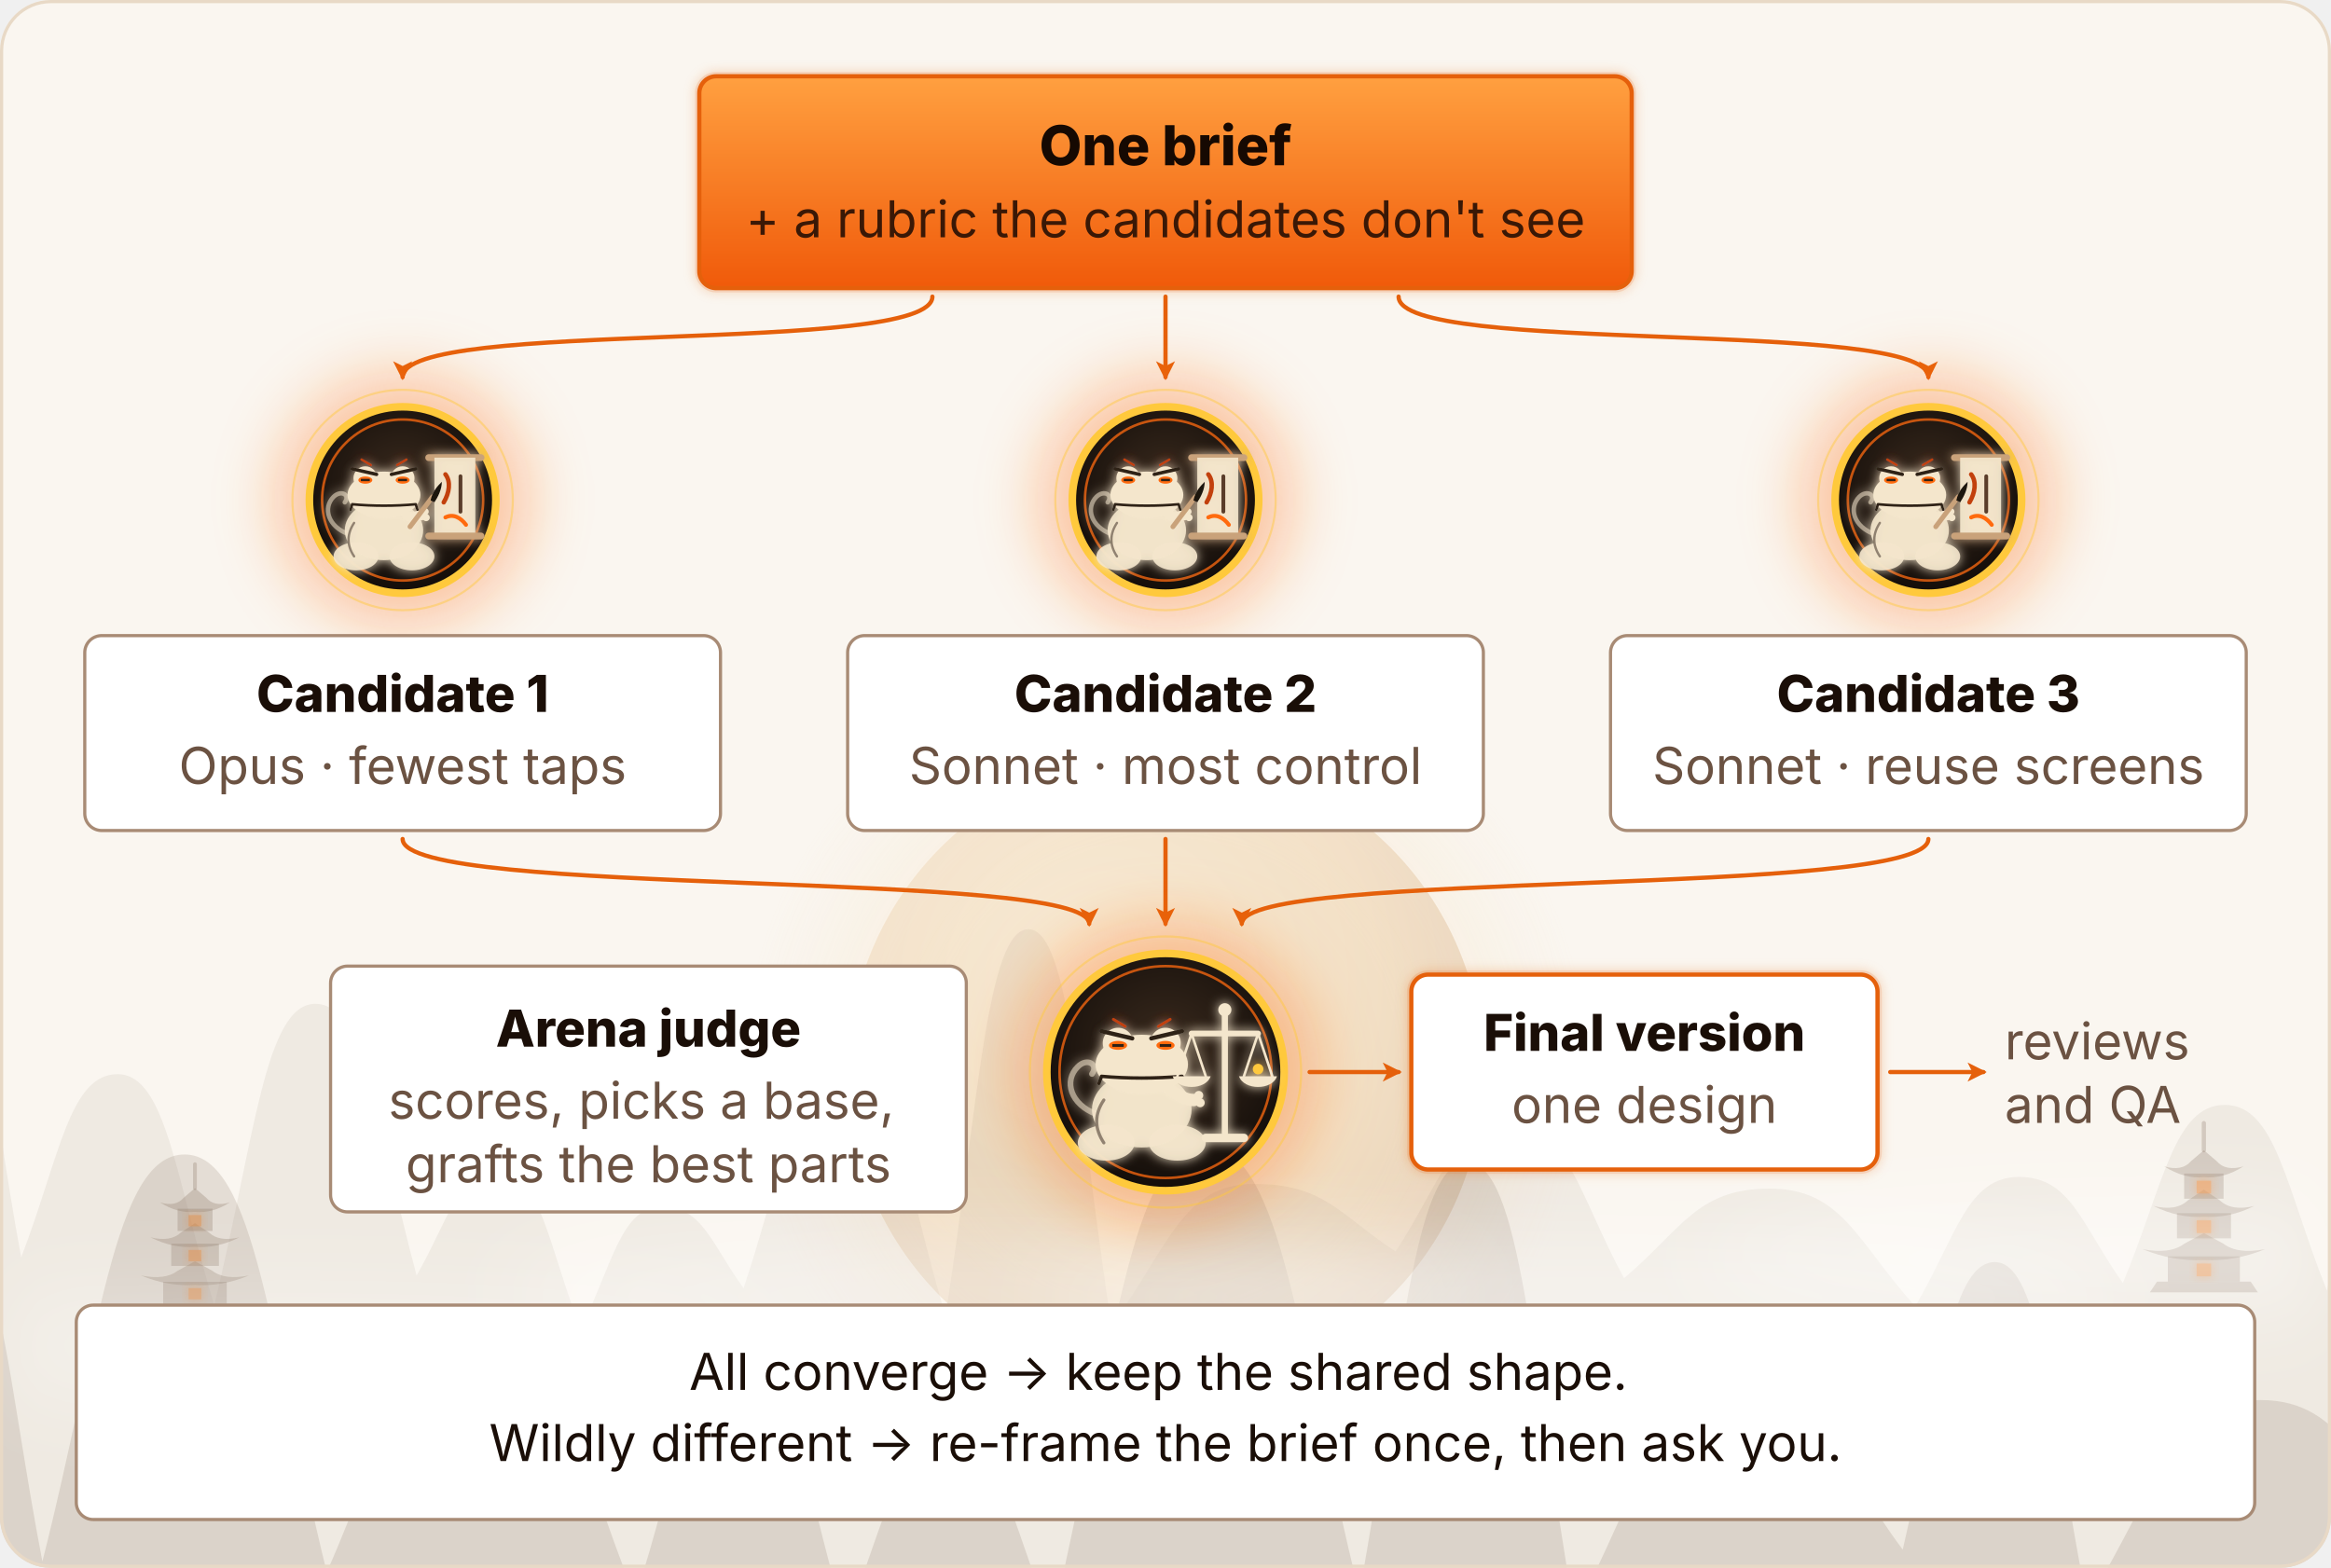
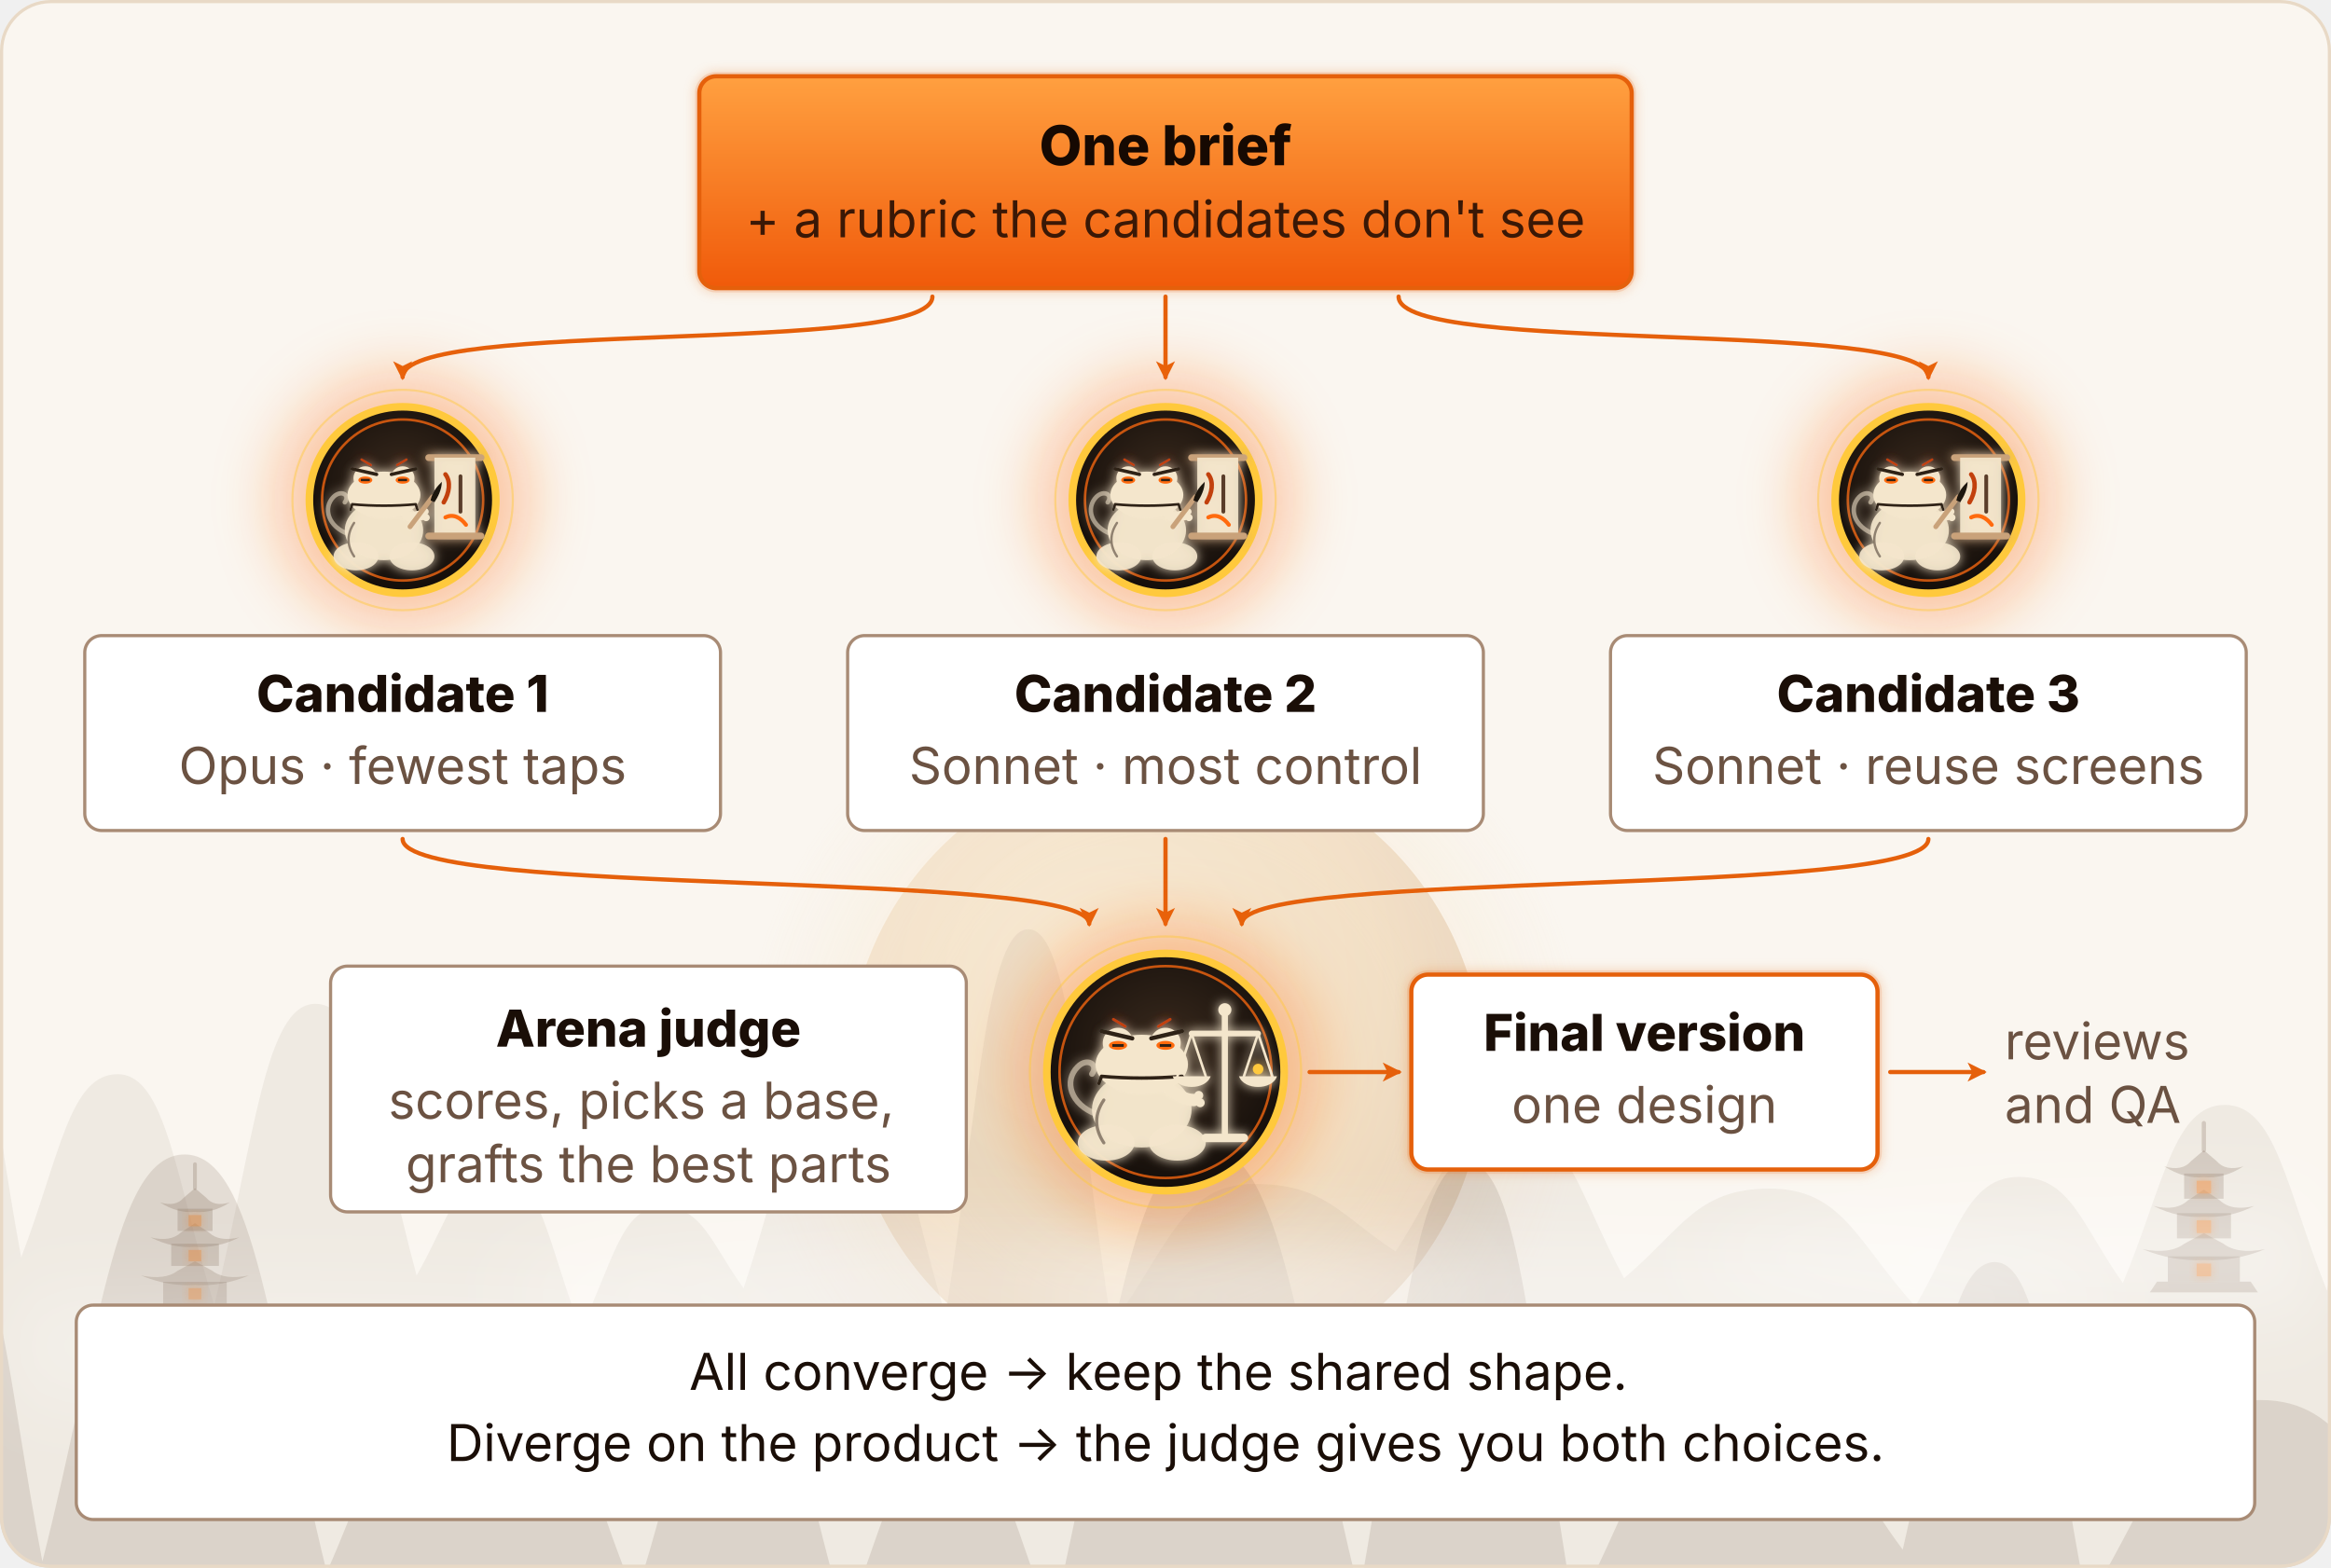
<svg xmlns="http://www.w3.org/2000/svg" viewBox="0 0 1100 740" width="1100" height="740" role="img" aria-label="The arena: one brief and a hidden rubric go to three candidates on a mix of Claude models, each with a different angle. The arena judge scores them, picks a base and grafts the best parts into one final version, which then goes through reviews and QA.">
  <style>.pulse{animation:pulse 5s ease-in-out infinite}@keyframes pulse{50%{opacity:.55}}@media (prefers-reduced-motion:reduce){.pulse{animation:none}}</style>
  <defs>
    <linearGradient id="arena-l-sky" x1="0" y1="0" x2="0" y2="1">
      <stop offset="0" stop-color="#080605" />
      <stop offset="0.45" stop-color="#1B120C" />
      <stop offset="0.72" stop-color="#22160E" />
      <stop offset="1" stop-color="#0A0706" />
    </linearGradient>
    <radialGradient id="arena-l-haze">
      <stop offset="0" stop-color="#FF8A2A" stop-opacity="0.6" />
      <stop offset="0.5" stop-color="#FF6A0F" stop-opacity="0.2" />
      <stop offset="1" stop-color="#FF6A0F" stop-opacity="0" />
    </radialGradient>
    <radialGradient id="arena-l-moonglow">
      <stop offset="0.55" stop-color="#F2CD96" stop-opacity="0.5" />
      <stop offset="1" stop-color="#F2CD96" stop-opacity="0" />
    </radialGradient>
    <radialGradient id="arena-l-moon" cx="0.4" cy="0.36" r="0.72">
      <stop offset="0" stop-color="#F8E7C6" />
      <stop offset="0.6" stop-color="#E4BC88" />
      <stop offset="1" stop-color="#B8844F" />
    </radialGradient>
    <radialGradient id="arena-l-iris" cx="0.51" cy="0.52" r="0.56">
      <stop offset="0" stop-color="#FFF4C2" />
      <stop offset="0.16" stop-color="#FFD54A" />
      <stop offset="0.4" stop-color="#FDB022" />
      <stop offset="0.66" stop-color="#EE7A0C" />
      <stop offset="0.86" stop-color="#A83E08" />
      <stop offset="1" stop-color="#4A1803" />
    </radialGradient>
    <linearGradient id="arena-l-lid" x1="0" y1="0.34" x2="0" y2="0.96">
      <stop offset="0" stop-color="#000" stop-opacity="0.85" />
      <stop offset="1" stop-color="#000" stop-opacity="0" />
    </linearGradient>
    <linearGradient id="arena-l-markR" x1="0" y1="0.5" x2="1" y2="0.3">
      <stop offset="0" stop-color="#B83A0A" />
      <stop offset="0.55" stop-color="#FF6A0F" />
      <stop offset="1" stop-color="#FFB050" />
    </linearGradient>
    <linearGradient id="arena-l-markL" x1="1" y1="0.5" x2="0" y2="0.3">
      <stop offset="0" stop-color="#B83A0A" />
      <stop offset="0.55" stop-color="#FF6A0F" />
      <stop offset="1" stop-color="#FFB050" />
    </linearGradient>
    <linearGradient id="arena-l-skin" x1="0" y1="0" x2="0" y2="1">
      <stop offset="0" stop-color="#040202" />
      <stop offset="0.32" stop-color="#1A110B" />
      <stop offset="0.6" stop-color="#33231A" />
      <stop offset="0.86" stop-color="#2C1E14" />
      <stop offset="1" stop-color="#3A2618" />
    </linearGradient>
    <linearGradient id="arena-l-robe" x1="0" y1="0" x2="0" y2="1">
      <stop offset="0" stop-color="#2B2018" />
      <stop offset="1" stop-color="#100B08" />
    </linearGradient>
    <linearGradient id="arena-l-bust" x1="0" y1="0" x2="0" y2="1">
      <stop offset="0" stop-color="#2B2018" />
      <stop offset="1" stop-color="#0A0604" />
    </linearGradient>
    <linearGradient id="arena-l-hood" x1="0" y1="0" x2="0" y2="1">
      <stop offset="0" stop-color="#382A1F" />
      <stop offset="1" stop-color="#18120D" />
    </linearGradient>
    <linearGradient id="arena-l-rock" x1="0" y1="0" x2="0" y2="1">
      <stop offset="0" stop-color="#33271D" />
      <stop offset="1" stop-color="#0D0907" />
    </linearGradient>
    <radialGradient id="arena-l-disc" cx="0.5" cy="0.42" r="0.62">
      <stop offset="0" stop-color="#3B2B1E" />
      <stop offset="1" stop-color="#100B08" />
    </radialGradient>
    <radialGradient id="arena-l-orb" cx="0.4" cy="0.38" r="0.65">
      <stop offset="0" stop-color="#FFF6D0" />
      <stop offset="0.45" stop-color="#FFC93C" />
      <stop offset="1" stop-color="#FF6A0F" />
    </radialGradient>
    <linearGradient id="arena-l-fall" x1="0" y1="0" x2="0" y2="1">
      <stop offset="0" stop-color="#F4E6CC" stop-opacity="0.95" />
      <stop offset="1" stop-color="#F4E6CC" stop-opacity="0" />
    </linearGradient>
    <linearGradient id="arena-l-word" x1="0" y1="0" x2="0" y2="1">
      <stop offset="0.2" stop-color="#FFF8EC" />
      <stop offset="0.5" stop-color="#FFD27A" />
      <stop offset="0.72" stop-color="#FF8A2A" />
      <stop offset="0.9" stop-color="#E2470A" />
    </linearGradient>
    <linearGradient id="arena-l-chief" x1="0" y1="0" x2="0" y2="1">
      <stop offset="0" stop-color="#FFA040" />
      <stop offset="1" stop-color="#F05A0A" />
    </linearGradient>
    <filter id="arena-l-wordglow" x="-10%" y="-20%" width="120%" height="140%">
      <feGaussianBlur in="SourceAlpha" stdDeviation="10" result="b" />
      <feFlood flood-color="#FF6A0F" flood-opacity="0.7" />
      <feComposite in2="b" operator="in" result="g" />
      <feMerge>
        <feMergeNode in="g" />
        <feMergeNode in="SourceGraphic" />
      </feMerge>
    </filter>
    <filter id="arena-l-glow" x="-50%" y="-50%" width="200%" height="200%">
      <feGaussianBlur in="SourceGraphic" stdDeviation="2.6" result="b" />
      <feMerge>
        <feMergeNode in="b" />
        <feMergeNode in="SourceGraphic" />
      </feMerge>
    </filter>
    <filter id="arena-l-blur" x="-50%" y="-50%" width="200%" height="200%">
      <feGaussianBlur stdDeviation="14" />
    </filter>
    <filter id="arena-l-mist" x="-30%" y="-200%" width="160%" height="500%">
      <feGaussianBlur stdDeviation="20" />
    </filter>
    <marker id="arena-l-hot" viewBox="0 0 12 12" refX="10" refY="6" markerWidth="9" markerHeight="9" markerUnits="userSpaceOnUse" orient="auto-start-reverse">
      <path d="M0 0 L12 6 L0 12 L3 6 z" fill="#E5600B" />
    </marker>
    <marker id="arena-l-muted" viewBox="0 0 12 12" refX="10" refY="6" markerWidth="9" markerHeight="9" markerUnits="userSpaceOnUse" orient="auto-start-reverse">
      <path d="M0 0 L12 6 L0 12 L3 6 z" fill="#A88B75" />
    </marker>
    <marker id="arena-l-bad" viewBox="0 0 12 12" refX="10" refY="6" markerWidth="9" markerHeight="9" markerUnits="userSpaceOnUse" orient="auto-start-reverse">
      <path d="M0 0 L12 6 L0 12 L3 6 z" fill="#C7361F" />
    </marker>
    <marker id="arena-l-loop" viewBox="0 0 12 12" refX="10" refY="6" markerWidth="9" markerHeight="9" markerUnits="userSpaceOnUse" orient="auto-start-reverse">
      <path d="M0 0 L12 6 L0 12 L3 6 z" fill="#B4470C" />
    </marker>
    <clipPath id="arena-l-frame">
      <rect width="1100" height="740" rx="24" />
    </clipPath>
  </defs>
  <g clip-path="url(#arena-l-frame)">
    <rect width="1100" height="740" rx="24" fill="#FAF6F0" />
    <circle cx="550" cy="506" r="201.6" fill="url(#arena-l-moonglow)" opacity="0.4" />
    <circle cx="550" cy="506" r="150" fill="url(#arena-l-moon)" opacity="0.3" />
    <path d="M-60 740 L-60 630 C-46 534.3 -42.5 456 -25 456 C-7.5 456 -4 517.9 10 593.5 C28.2 545.9 32.8 507 55.5 507 C78.3 507 82.9 556 101.1 616 C120.2 537.8 125 473.8 148.8 473.8 C172.7 473.8 177.5 531.5 196.6 602 C212.1 575 215.9 553 235.3 553 C254.6 553 258.5 586.5 274 627.5 C289.4 595.7 293.2 569.6 312.4 569.6 C331.6 569.6 335.5 586.9 350.9 608 C369.9 551.4 374.7 505.1 398.5 505.1 C422.3 505.1 427.1 557.3 446.2 621.1 C461.8 520.7 465.7 438.6 485.3 438.6 C504.9 438.6 508.8 522.8 524.5 625.7 C551.3 588.9 558 558.8 591.6 558.8 C625.1 558.8 631.8 573.1 658.6 590.7 C680.2 557.7 685.6 530.7 712.5 530.7 C739.4 530.7 744.8 563.4 766.4 603.3 C793.8 580.1 800.7 561 835.1 561 C869.4 561 876.3 586.1 903.8 616.6 C923.4 583 928.3 555.5 952.8 555.5 C977.3 555.5 982.2 578 1001.8 605.6 C1021 559.3 1025.9 521.5 1049.9 521.5 C1074 521.5 1078.8 561 1098.1 609.2 C1117 515.6 1121.7 439 1145.2 439 C1168.8 439 1173.5 511.6 1192.4 600.4 L1192.4 740 Z" fill="#8C7867" opacity="0.1" />
    <path d="M1014.5 610 L1065.5 610 L1062.1 604.9 L1017.9 604.9 Z" fill="#8C7867" opacity="0.3" />
    <path d="M1023 604.9 L1057 604.9 L1057 593 L1023 593 Z" fill="#8C7867" opacity="0.3" />
    <path d="M1011.1 589.6 Q1024.1 592.1 1030.8 587 L1040 582 L1049.2 587 Q1055.9 592.1 1068.9 589.6 Q1054.5 595.5 1040 594.7 Q1025.5 595.5 1011.1 589.6 Z" fill="#8C7867" opacity="0.3" />
    <path d="M1036.6 602.4 L1043.4 602.4 L1043.4 596.4 L1036.6 596.4 Z" fill="#FF8A2A" opacity="0.48" filter="url(#arena-l-glow)" />
    <path d="M1027.3 584.5 L1052.8 584.5 L1052.8 572.6 L1027.3 572.6 Z" fill="#8C7867" opacity="0.3" />
    <path d="M1016.2 569.2 Q1026.9 571.8 1032.4 566.6 L1040 561.5 L1047.6 566.6 Q1053.1 571.8 1063.8 569.2 Q1051.9 575.1 1040 574.3 Q1028.1 575.1 1016.2 569.2 Z" fill="#8C7867" opacity="0.3" />
    <path d="M1036.6 582 L1043.4 582 L1043.4 576 L1036.6 576 Z" fill="#FF8A2A" opacity="0.48" filter="url(#arena-l-glow)" />
    <path d="M1030.7 565.8 L1049.3 565.8 L1049.3 553.9 L1030.7 553.9 Z" fill="#8C7867" opacity="0.3" />
    <path d="M1021.3 550.5 Q1029.7 553 1034 548 L1040 542.9 L1046 548 Q1050.3 553 1058.7 550.5 Q1049.3 556.5 1040 555.6 Q1030.7 556.5 1021.3 550.5 Z" fill="#8C7867" opacity="0.3" />
    <path d="M1036.6 563.3 L1043.4 563.3 L1043.4 557.3 L1036.6 557.3 Z" fill="#FF8A2A" opacity="0.48" filter="url(#arena-l-glow)" />
    <path d="M1040 542.9 L1040 530.1" fill="none" stroke="#8C7867" stroke-width="2" stroke-linecap="round" opacity="0.3" />
    <path d="M69.5 620 L114.5 620 L111.5 615.5 L72.5 615.5 Z" fill="#8C7867" opacity="0.3" />
    <path d="M77 615.5 L107 615.5 L107 605 L77 605 Z" fill="#8C7867" opacity="0.3" />
    <path d="M66.5 602 Q78 604.3 83.8 599.8 L92 595.3 L100.2 599.8 Q106 604.3 117.5 602 Q104.8 607.3 92 606.5 Q79.3 607.3 66.5 602 Z" fill="#8C7867" opacity="0.3" />
    <path d="M89 613.3 L95 613.3 L95 608 L89 608 Z" fill="#FF8A2A" opacity="0.48" filter="url(#arena-l-glow)" />
    <path d="M80.8 597.5 L103.3 597.5 L103.3 587 L80.8 587 Z" fill="#8C7867" opacity="0.3" />
    <path d="M71 584 Q80.5 586.3 85.3 581.8 L92 577.3 L98.7 581.8 Q103.5 586.3 113 584 Q102.5 589.3 92 588.5 Q81.5 589.3 71 584 Z" fill="#8C7867" opacity="0.3" />
    <path d="M89 595.3 L95 595.3 L95 590 L89 590 Z" fill="#FF8A2A" opacity="0.48" filter="url(#arena-l-glow)" />
    <path d="M83.8 581 L100.3 581 L100.3 570.5 L83.8 570.5 Z" fill="#8C7867" opacity="0.3" />
    <path d="M75.5 567.5 Q82.9 569.8 86.7 565.3 L92 560.8 L97.3 565.3 Q101.1 569.8 108.5 567.5 Q100.3 572.8 92 572 Q83.8 572.8 75.5 567.5 Z" fill="#8C7867" opacity="0.3" />
    <path d="M89 578.8 L95 578.8 L95 573.5 L89 573.5 Z" fill="#FF8A2A" opacity="0.48" filter="url(#arena-l-glow)" />
    <path d="M92 560.8 L92 549.5" fill="none" stroke="#8C7867" stroke-width="1.8" stroke-linecap="round" opacity="0.3" />
    <path d="M-60 740 L-60 770 C-44 668.6 -40 585.6 -20 585.6 C0 585.6 4 653.7 20 737 C46.9 631.4 53.6 544.9 87.1 544.9 C120.7 544.9 127.4 633.6 154.2 742 C183.3 677 190.6 623.9 227 623.9 C263.4 623.9 270.7 682.4 299.8 754 C319.6 693.3 324.5 643.5 349.3 643.5 C374.1 643.5 379 698.2 398.9 765 C418.4 717.8 423.3 679.2 447.7 679.2 C472.1 679.2 477 718.3 496.5 766 C525.5 642.2 532.8 541 569 541 C605.3 541 612.5 636 641.5 752.1 C661.8 640.1 666.9 548.5 692.3 548.5 C717.6 548.5 722.7 644.3 743 761.4 C774 703.4 781.7 655.9 820.4 655.9 C859.2 655.9 866.9 689.9 897.9 731.4 C915.3 656.8 919.7 595.7 941.4 595.7 C963.2 595.7 967.5 668.1 984.9 756.6 C1017.6 703.9 1025.8 660.8 1066.6 660.8 C1107.5 660.8 1115.7 697.9 1148.4 743.2 C1178.7 691.3 1186.3 648.9 1224.3 648.9 C1262.3 648.9 1269.9 699.4 1300.2 761.1 L1300.2 740 Z" fill="#8C7867" opacity="0.2" />
    <ellipse cx="140" cy="635.2" rx="223.1" ry="26" fill="#FFFFFF" opacity="0.3" filter="url(#arena-l-mist)" />
    <ellipse cx="463.8" cy="612" rx="226.3" ry="26" fill="#FFFFFF" opacity="0.4" filter="url(#arena-l-mist)" />
    <ellipse cx="745.3" cy="612.6" rx="254.8" ry="26" fill="#FFFFFF" opacity="0.4" filter="url(#arena-l-mist)" />
    <ellipse cx="1029" cy="594.5" rx="229.9" ry="26" fill="#FFFFFF" opacity="0.4" filter="url(#arena-l-mist)" />
    <rect x="330" y="36" width="440" height="100" rx="8" fill="none" stroke="#E5600B" stroke-width="4" opacity="0.25" filter="url(#arena-l-glow)" />
    <rect x="330" y="36" width="440" height="100" rx="8" fill="url(#arena-l-chief)" stroke="#E5600B" stroke-width="2" />
    <text x="550" y="78" font-family="-apple-system, BlinkMacSystemFont, 'Segoe UI', Inter, Helvetica, Arial, sans-serif" font-size="26" font-weight="800" fill="#160902" text-anchor="middle">
      <tspan x="550" dy="0">One brief</tspan>
    </text>
    <text x="550" y="112" font-family="-apple-system, BlinkMacSystemFont, 'Segoe UI', Inter, Helvetica, Arial, sans-serif" font-size="24" font-weight="400" fill="#3A1806" text-anchor="middle">
      <tspan x="550" dy="0">+ a rubric the candidates don't see</tspan>
    </text>
    <path d="M440 140 C 440 168, 190 150, 190 178" fill="none" stroke="#E5600B" stroke-width="2" stroke-linecap="round" stroke-linejoin="round" marker-end="url(#arena-l-hot)" />
    <path d="M550 140 C 550 168, 550 150, 550 178" fill="none" stroke="#E5600B" stroke-width="2" stroke-linecap="round" stroke-linejoin="round" marker-end="url(#arena-l-hot)" />
    <path d="M660 140 C 660 168, 910 150, 910 178" fill="none" stroke="#E5600B" stroke-width="2" stroke-linecap="round" stroke-linejoin="round" marker-end="url(#arena-l-hot)" />
    <g class="pulse">
      <circle cx="190" cy="236" r="60" fill="#FF6A0F" opacity="0.34" filter="url(#arena-l-blur)" />
    </g>
    <circle cx="190" cy="236" r="52" fill="none" stroke="#FFC93C" stroke-width="1" opacity="0.45" />
    <circle cx="190" cy="236" r="44" fill="url(#arena-l-disc)" stroke="#FFC93C" stroke-width="3.6" />
    <circle cx="190" cy="236" r="38" fill="none" stroke="#FF6A0F" stroke-width="1.2" opacity="0.75" />
    <g filter="url(#arena-l-glow)">
      <path d="M164.5 252.1 C154.8 248.6 152.2 239.8 157.4 234.5 C161 231 165.4 233.6 162.7 237.1" fill="none" stroke="#F4E6CC" stroke-width="2.1" stroke-linecap="round" opacity="0.55" />
      <ellipse cx="168" cy="262.6" rx="10.6" ry="6.6" fill="#F4E6CC" opacity="0.9" />
      <ellipse cx="194.4" cy="262.6" rx="10.6" ry="6.6" fill="#F4E6CC" opacity="0.9" />
      <ellipse cx="181.2" cy="250.3" rx="18.5" ry="14.1" fill="#F4E6CC" opacity="0.9" />
      <ellipse cx="181.2" cy="233.6" rx="17.2" ry="11" fill="#F4E6CC" />
      <circle cx="172.4" cy="225.7" r="5.6" fill="#F4E6CC" />
      <circle cx="190" cy="225.7" r="5.6" fill="#F4E6CC" />
      <ellipse cx="172.4" cy="226.6" rx="3.3" ry="1.7" fill="#FF6A0F" />
      <ellipse cx="190" cy="226.6" rx="3.3" ry="1.7" fill="#FF6A0F" />
      <rect x="170.3" y="226" width="4.2" height="1.1" rx="0" fill="#2E2016" />
      <rect x="187.9" y="226" width="4.2" height="1.1" rx="0" fill="#2E2016" />
      <path d="M166.2 221.3 L177.7 223.9 M196.2 221.3 L184.7 223.9" fill="none" stroke="#2E2016" stroke-width="1.6" stroke-linecap="round" />
      <path d="M166.2 238 C175.9 238.9 186.5 238.9 196.2 238 M166.2 238 L165.4 240.6 M196.2 238 L197 240.6" fill="none" stroke="#2E2016" stroke-width="1.2" stroke-linecap="round" />
      <path d="M170.6 216.9 L175 219.5 M191.8 216.9 L187.4 219.5" fill="none" stroke="#C2410C" stroke-width="1.1" stroke-linecap="round" />
      <path d="M167.1 246.8 C163.6 252.1 163.6 257.4 167.1 262.6" fill="none" stroke="#2E2016" stroke-width="1.1" stroke-linecap="round" opacity="0.5" />
      <path d="M191.8 243.3 C195.3 245 195.3 243.3 198.8 243.3" fill="none" stroke="#F4E6CC" stroke-width="4.6" stroke-linecap="round" />
      <circle cx="200.6" cy="241.5" r="1.7" fill="#F4E6CC" />
      <circle cx="201.1" cy="244.3" r="1.7" fill="#F4E6CC" />
      <path d="M202.3 216 L227 216" fill="none" stroke="#C9A27A" stroke-width="3.2" stroke-linecap="round" />
      <path d="M205 216 L224.3 216 L224.3 253 L205 253 Z" fill="#F4E6CC" opacity="0.92" />
      <path d="M210.2 223.9 C212.9 227.4 212 232.7 209.4 237.1" fill="none" stroke="#C2410C" stroke-width="2.1" stroke-linecap="round" />
      <path d="M217.3 224.8 L217.3 241.5" fill="none" stroke="#5A3E2A" stroke-width="1.8" stroke-linecap="round" />
      <path d="M210.2 244.2 C213.8 242.4 217.3 244.2 219.9 247.7" fill="none" stroke="#FF6A0F" stroke-width="1.9" stroke-linecap="round" />
      <path d="M202.3 253 L227 253" fill="none" stroke="#C9A27A" stroke-width="3.2" stroke-linecap="round" />
      <path d="M193.5 248.6 L204.1 234.5" fill="none" stroke="#C9A27A" stroke-width="2.3" stroke-linecap="round" />
      <path d="M203.2 236.2 C204.1 231.8 206.7 229.2 208.5 227.4 C208.5 231 206.7 234.5 205 237.1 Z" fill="#1A120C" />
    </g>
    <rect x="40" y="300" width="300" height="92" rx="8" fill="#FFFFFF" stroke="#A88B75" stroke-width="1.5" />
    <text x="190" y="336" font-family="-apple-system, BlinkMacSystemFont, 'Segoe UI', Inter, Helvetica, Arial, sans-serif" font-size="24" font-weight="800" fill="#1A0E07" text-anchor="middle">
      <tspan x="190" dy="0">Candidate 1</tspan>
    </text>
    <text x="190" y="370" font-family="-apple-system, BlinkMacSystemFont, 'Segoe UI', Inter, Helvetica, Arial, sans-serif" font-size="24" font-weight="400" fill="#6B5242" text-anchor="middle">
      <tspan x="190" dy="0">Opus · fewest taps</tspan>
    </text>
    <g class="pulse">
      <circle cx="550" cy="236" r="60" fill="#FF6A0F" opacity="0.34" filter="url(#arena-l-blur)" />
    </g>
    <circle cx="550" cy="236" r="52" fill="none" stroke="#FFC93C" stroke-width="1" opacity="0.45" />
    <circle cx="550" cy="236" r="44" fill="url(#arena-l-disc)" stroke="#FFC93C" stroke-width="3.6" />
    <circle cx="550" cy="236" r="38" fill="none" stroke="#FF6A0F" stroke-width="1.2" opacity="0.75" />
    <g filter="url(#arena-l-glow)">
      <path d="M524.5 252.1 C514.8 248.6 512.2 239.8 517.4 234.5 C521 231 525.4 233.6 522.7 237.1" fill="none" stroke="#F4E6CC" stroke-width="2.1" stroke-linecap="round" opacity="0.55" />
      <ellipse cx="528" cy="262.6" rx="10.6" ry="6.6" fill="#F4E6CC" opacity="0.9" />
      <ellipse cx="554.4" cy="262.6" rx="10.6" ry="6.6" fill="#F4E6CC" opacity="0.9" />
      <ellipse cx="541.2" cy="250.3" rx="18.5" ry="14.1" fill="#F4E6CC" opacity="0.9" />
      <ellipse cx="541.2" cy="233.6" rx="17.2" ry="11" fill="#F4E6CC" />
      <circle cx="532.4" cy="225.7" r="5.6" fill="#F4E6CC" />
      <circle cx="550" cy="225.7" r="5.6" fill="#F4E6CC" />
      <ellipse cx="532.4" cy="226.6" rx="3.3" ry="1.7" fill="#FF6A0F" />
      <ellipse cx="550" cy="226.6" rx="3.3" ry="1.7" fill="#FF6A0F" />
      <rect x="530.3" y="226" width="4.2" height="1.1" rx="0" fill="#2E2016" />
      <rect x="547.9" y="226" width="4.2" height="1.1" rx="0" fill="#2E2016" />
      <path d="M526.2 221.3 L537.7 223.9 M556.2 221.3 L544.7 223.9" fill="none" stroke="#2E2016" stroke-width="1.6" stroke-linecap="round" />
      <path d="M526.2 238 C535.9 238.9 546.5 238.9 556.2 238 M526.2 238 L525.4 240.6 M556.2 238 L557 240.6" fill="none" stroke="#2E2016" stroke-width="1.2" stroke-linecap="round" />
      <path d="M530.6 216.9 L535 219.5 M551.8 216.9 L547.4 219.5" fill="none" stroke="#C2410C" stroke-width="1.1" stroke-linecap="round" />
      <path d="M527.1 246.8 C523.6 252.1 523.6 257.4 527.1 262.6" fill="none" stroke="#2E2016" stroke-width="1.1" stroke-linecap="round" opacity="0.5" />
      <path d="M551.8 243.3 C555.3 245 555.3 243.3 558.8 243.3" fill="none" stroke="#F4E6CC" stroke-width="4.6" stroke-linecap="round" />
      <circle cx="560.6" cy="241.5" r="1.7" fill="#F4E6CC" />
      <circle cx="561.1" cy="244.3" r="1.7" fill="#F4E6CC" />
      <path d="M562.3 216 L587 216" fill="none" stroke="#C9A27A" stroke-width="3.2" stroke-linecap="round" />
      <path d="M565 216 L584.3 216 L584.3 253 L565 253 Z" fill="#F4E6CC" opacity="0.92" />
      <path d="M570.2 223.9 C572.9 227.4 572 232.7 569.4 237.1" fill="none" stroke="#C2410C" stroke-width="2.1" stroke-linecap="round" />
      <path d="M577.3 224.8 L577.3 241.5" fill="none" stroke="#5A3E2A" stroke-width="1.8" stroke-linecap="round" />
      <path d="M570.2 244.2 C573.8 242.4 577.3 244.2 579.9 247.7" fill="none" stroke="#FF6A0F" stroke-width="1.9" stroke-linecap="round" />
      <path d="M562.3 253 L587 253" fill="none" stroke="#C9A27A" stroke-width="3.2" stroke-linecap="round" />
      <path d="M553.5 248.6 L564.1 234.5" fill="none" stroke="#C9A27A" stroke-width="2.3" stroke-linecap="round" />
      <path d="M563.2 236.2 C564.1 231.8 566.7 229.2 568.5 227.4 C568.5 231 566.7 234.5 565 237.1 Z" fill="#1A120C" />
    </g>
    <rect x="400" y="300" width="300" height="92" rx="8" fill="#FFFFFF" stroke="#A88B75" stroke-width="1.5" />
    <text x="550" y="336" font-family="-apple-system, BlinkMacSystemFont, 'Segoe UI', Inter, Helvetica, Arial, sans-serif" font-size="24" font-weight="800" fill="#1A0E07" text-anchor="middle">
      <tspan x="550" dy="0">Candidate 2</tspan>
    </text>
    <text x="550" y="370" font-family="-apple-system, BlinkMacSystemFont, 'Segoe UI', Inter, Helvetica, Arial, sans-serif" font-size="24" font-weight="400" fill="#6B5242" text-anchor="middle">
      <tspan x="550" dy="0">Sonnet · most control</tspan>
    </text>
    <g class="pulse">
      <circle cx="910" cy="236" r="60" fill="#FF6A0F" opacity="0.34" filter="url(#arena-l-blur)" />
    </g>
    <circle cx="910" cy="236" r="52" fill="none" stroke="#FFC93C" stroke-width="1" opacity="0.45" />
    <circle cx="910" cy="236" r="44" fill="url(#arena-l-disc)" stroke="#FFC93C" stroke-width="3.6" />
    <circle cx="910" cy="236" r="38" fill="none" stroke="#FF6A0F" stroke-width="1.2" opacity="0.75" />
    <g filter="url(#arena-l-glow)">
      <path d="M884.5 252.1 C874.8 248.6 872.2 239.8 877.4 234.5 C881 231 885.4 233.6 882.7 237.1" fill="none" stroke="#F4E6CC" stroke-width="2.1" stroke-linecap="round" opacity="0.55" />
      <ellipse cx="888" cy="262.6" rx="10.6" ry="6.6" fill="#F4E6CC" opacity="0.9" />
      <ellipse cx="914.4" cy="262.6" rx="10.6" ry="6.6" fill="#F4E6CC" opacity="0.9" />
      <ellipse cx="901.2" cy="250.3" rx="18.5" ry="14.1" fill="#F4E6CC" opacity="0.9" />
      <ellipse cx="901.2" cy="233.6" rx="17.2" ry="11" fill="#F4E6CC" />
      <circle cx="892.4" cy="225.7" r="5.6" fill="#F4E6CC" />
      <circle cx="910" cy="225.7" r="5.6" fill="#F4E6CC" />
      <ellipse cx="892.4" cy="226.6" rx="3.3" ry="1.7" fill="#FF6A0F" />
      <ellipse cx="910" cy="226.6" rx="3.3" ry="1.7" fill="#FF6A0F" />
      <rect x="890.3" y="226" width="4.2" height="1.1" rx="0" fill="#2E2016" />
      <rect x="907.9" y="226" width="4.2" height="1.1" rx="0" fill="#2E2016" />
      <path d="M886.2 221.3 L897.7 223.9 M916.2 221.3 L904.7 223.9" fill="none" stroke="#2E2016" stroke-width="1.6" stroke-linecap="round" />
      <path d="M886.2 238 C895.9 238.9 906.5 238.9 916.2 238 M886.2 238 L885.4 240.6 M916.2 238 L917 240.6" fill="none" stroke="#2E2016" stroke-width="1.2" stroke-linecap="round" />
      <path d="M890.6 216.9 L895 219.5 M911.8 216.9 L907.4 219.5" fill="none" stroke="#C2410C" stroke-width="1.1" stroke-linecap="round" />
      <path d="M887.1 246.8 C883.6 252.1 883.6 257.4 887.1 262.6" fill="none" stroke="#2E2016" stroke-width="1.1" stroke-linecap="round" opacity="0.5" />
      <path d="M911.8 243.3 C915.3 245 915.3 243.3 918.8 243.3" fill="none" stroke="#F4E6CC" stroke-width="4.6" stroke-linecap="round" />
      <circle cx="920.6" cy="241.5" r="1.7" fill="#F4E6CC" />
      <circle cx="921.1" cy="244.3" r="1.7" fill="#F4E6CC" />
      <path d="M922.3 216 L947 216" fill="none" stroke="#C9A27A" stroke-width="3.2" stroke-linecap="round" />
      <path d="M925 216 L944.3 216 L944.3 253 L925 253 Z" fill="#F4E6CC" opacity="0.92" />
      <path d="M930.2 223.9 C932.9 227.4 932 232.7 929.4 237.1" fill="none" stroke="#C2410C" stroke-width="2.1" stroke-linecap="round" />
      <path d="M937.3 224.8 L937.3 241.5" fill="none" stroke="#5A3E2A" stroke-width="1.8" stroke-linecap="round" />
      <path d="M930.2 244.2 C933.8 242.4 937.3 244.2 939.9 247.7" fill="none" stroke="#FF6A0F" stroke-width="1.9" stroke-linecap="round" />
      <path d="M922.3 253 L947 253" fill="none" stroke="#C9A27A" stroke-width="3.2" stroke-linecap="round" />
      <path d="M913.5 248.6 L924.1 234.5" fill="none" stroke="#C9A27A" stroke-width="2.3" stroke-linecap="round" />
      <path d="M923.2 236.2 C924.1 231.8 926.7 229.2 928.5 227.4 C928.5 231 926.7 234.5 925 237.1 Z" fill="#1A120C" />
    </g>
    <rect x="760" y="300" width="300" height="92" rx="8" fill="#FFFFFF" stroke="#A88B75" stroke-width="1.5" />
    <text x="910" y="336" font-family="-apple-system, BlinkMacSystemFont, 'Segoe UI', Inter, Helvetica, Arial, sans-serif" font-size="24" font-weight="800" fill="#1A0E07" text-anchor="middle">
      <tspan x="910" dy="0">Candidate 3</tspan>
    </text>
    <text x="910" y="370" font-family="-apple-system, BlinkMacSystemFont, 'Segoe UI', Inter, Helvetica, Arial, sans-serif" font-size="24" font-weight="400" fill="#6B5242" text-anchor="middle">
      <tspan x="910" dy="0">Sonnet · reuse screens</tspan>
    </text>
    <path d="M190 396 C 190 424, 514 410, 514 436" fill="none" stroke="#E5600B" stroke-width="2" stroke-linecap="round" stroke-linejoin="round" marker-end="url(#arena-l-hot)" />
    <path d="M550 396 C 550 424, 550 410, 550 436" fill="none" stroke="#E5600B" stroke-width="2" stroke-linecap="round" stroke-linejoin="round" marker-end="url(#arena-l-hot)" />
    <path d="M910 396 C 910 424, 586 410, 586 436" fill="none" stroke="#E5600B" stroke-width="2" stroke-linecap="round" stroke-linejoin="round" marker-end="url(#arena-l-hot)" />
    <g class="pulse">
      <circle cx="550" cy="506" r="72" fill="#FF6A0F" opacity="0.34" filter="url(#arena-l-blur)" />
    </g>
    <circle cx="550" cy="506" r="64" fill="none" stroke="#FFC93C" stroke-width="1" opacity="0.45" />
    <circle cx="550" cy="506" r="56" fill="url(#arena-l-disc)" stroke="#FFC93C" stroke-width="3.6" />
    <circle cx="550" cy="506" r="50" fill="none" stroke="#FF6A0F" stroke-width="1.2" opacity="0.75" />
    <g filter="url(#arena-l-glow)">
      <path d="M517.5 525.9 C505.2 521.4 501.8 510.2 508.6 503.5 C513 499 518.6 502.4 515.3 506.9" fill="none" stroke="#F4E6CC" stroke-width="2.7" stroke-linecap="round" opacity="0.55" />
      <ellipse cx="522" cy="539.4" rx="13.4" ry="8.4" fill="#F4E6CC" opacity="0.9" />
      <ellipse cx="555.6" cy="539.4" rx="13.4" ry="8.4" fill="#F4E6CC" opacity="0.9" />
      <ellipse cx="538.8" cy="523.7" rx="23.5" ry="17.9" fill="#F4E6CC" opacity="0.9" />
      <ellipse cx="538.8" cy="502.4" rx="21.8" ry="14" fill="#F4E6CC" />
      <circle cx="527.6" cy="492.3" r="7.2" fill="#F4E6CC" />
      <circle cx="550" cy="492.3" r="7.2" fill="#F4E6CC" />
      <ellipse cx="527.6" cy="493.4" rx="4.3" ry="2.1" fill="#FF6A0F" />
      <ellipse cx="550" cy="493.4" rx="4.3" ry="2.1" fill="#FF6A0F" />
      <rect x="524.9" y="492.8" width="5.4" height="1.3" rx="0" fill="#2E2016" />
      <rect x="547.3" y="492.8" width="5.4" height="1.3" rx="0" fill="#2E2016" />
      <path d="M519.8 486.7 L534.3 490.1 M557.8 486.7 L543.3 490.1" fill="none" stroke="#2E2016" stroke-width="2" stroke-linecap="round" />
      <path d="M519.8 508 C532.1 509.1 545.5 509.1 557.8 508 M519.8 508 L518.6 511.4 M557.8 508 L559 511.4" fill="none" stroke="#2E2016" stroke-width="1.6" stroke-linecap="round" />
      <path d="M525.4 481.1 L531 484.5 M552.2 481.1 L546.6 484.5" fill="none" stroke="#C2410C" stroke-width="1.3" stroke-linecap="round" />
      <path d="M520.9 519.2 C516.4 525.9 516.4 532.6 520.9 539.4" fill="none" stroke="#2E2016" stroke-width="1.5" stroke-linecap="round" opacity="0.5" />
      <path d="M552.2 514.7 C556.7 517 559 519.2 563.4 519.2" fill="none" stroke="#F4E6CC" stroke-width="5.8" stroke-linecap="round" />
      <circle cx="565.7" cy="517" r="2.1" fill="#F4E6CC" />
      <circle cx="566.4" cy="520.5" r="2.1" fill="#F4E6CC" />
      <path d="M578 477.8 L578 534.9" fill="none" stroke="#F4E6CC" stroke-width="2.9" stroke-linecap="round" />
      <path d="M569 537.1 L587 537.1" fill="none" stroke="#F4E6CC" stroke-width="4" stroke-linecap="round" />
      <circle cx="578" cy="476.6" r="3.1" fill="#F4E6CC" />
      <path d="M562.3 487.8 L593.7 487.8" fill="none" stroke="#F4E6CC" stroke-width="2.7" stroke-linecap="round" />
      <path d="M562.3 487.8 L555.6 508 M562.3 487.8 L569 508 M593.7 487.8 L587 508 M593.7 487.8 L600.4 508" fill="none" stroke="#F4E6CC" stroke-width="1.2" stroke-linecap="round" />
      <path d="M553.4 508 L571.3 508 C569 514.7 555.6 514.7 553.4 508 Z" fill="#F4E6CC" />
      <path d="M584.7 508 L602.6 508 C600.4 514.7 587 514.7 584.7 508 Z" fill="#F4E6CC" />
      <circle cx="593.7" cy="504.6" r="2.5" fill="#FFC93C" />
    </g>
    <rect x="156" y="456" width="300" height="116" rx="8" fill="#FFFFFF" stroke="#A88B75" stroke-width="1.5" />
    <text x="306" y="494" font-family="-apple-system, BlinkMacSystemFont, 'Segoe UI', Inter, Helvetica, Arial, sans-serif" font-size="24" font-weight="800" fill="#1A0E07" text-anchor="middle">
      <tspan x="306" dy="0">Arena judge</tspan>
    </text>
    <text x="306" y="528" font-family="-apple-system, BlinkMacSystemFont, 'Segoe UI', Inter, Helvetica, Arial, sans-serif" font-size="24" font-weight="400" fill="#6B5242" text-anchor="middle">
      <tspan x="306" dy="0">scores, picks a base,</tspan>
      <tspan x="306" dy="30">grafts the best parts</tspan>
    </text>
    <path d="M618 506 L 660 506" fill="none" stroke="#E5600B" stroke-width="2" stroke-linecap="round" stroke-linejoin="round" marker-end="url(#arena-l-hot)" />
    <rect x="666" y="460" width="220" height="92" rx="8" fill="none" stroke="#E5600B" stroke-width="4" opacity="0.25" filter="url(#arena-l-glow)" />
    <rect x="666" y="460" width="220" height="92" rx="8" fill="#FFFFFF" stroke="#E5600B" stroke-width="2" />
    <text x="776" y="496" font-family="-apple-system, BlinkMacSystemFont, 'Segoe UI', Inter, Helvetica, Arial, sans-serif" font-size="24" font-weight="800" fill="#1A0E07" text-anchor="middle">
      <tspan x="776" dy="0">Final version</tspan>
    </text>
    <text x="776" y="530" font-family="-apple-system, BlinkMacSystemFont, 'Segoe UI', Inter, Helvetica, Arial, sans-serif" font-size="24" font-weight="400" fill="#6B5242" text-anchor="middle">
      <tspan x="776" dy="0">one design</tspan>
    </text>
    <path d="M892 506 L 936 506" fill="none" stroke="#E5600B" stroke-width="2" stroke-linecap="round" stroke-linejoin="round" marker-end="url(#arena-l-hot)" />
    <text x="946" y="500" font-family="-apple-system, BlinkMacSystemFont, 'Segoe UI', Inter, Helvetica, Arial, sans-serif" font-size="24" font-weight="400" fill="#6B5242" text-anchor="start">
      <tspan x="946" dy="0">reviews</tspan>
      <tspan x="946" dy="30">and QA</tspan>
    </text>
    <rect x="36" y="616" width="1028" height="101.2" rx="8" fill="#FFFFFF" stroke="#A88B75" stroke-width="1.5" />
    <text x="550" y="656" font-family="-apple-system, BlinkMacSystemFont, 'Segoe UI', Inter, Helvetica, Arial, sans-serif" font-size="24" font-weight="400" fill="#1A0E07" text-anchor="middle">
      <tspan x="550" dy="0">All converge → keep the shared shape.</tspan>
-       <tspan x="550" dy="33.6">Wildly different → re-frame the brief once, then ask you.</tspan>
+       <tspan x="550" dy="33.6">Diverge on the product → the judge gives you both choices.</tspan>
    </text>
  </g>
  <rect x="0.75" y="0.75" width="1098.5" height="738.5" rx="23.25" fill="none" stroke="#E8D9C6" stroke-width="1.5" />
</svg>
